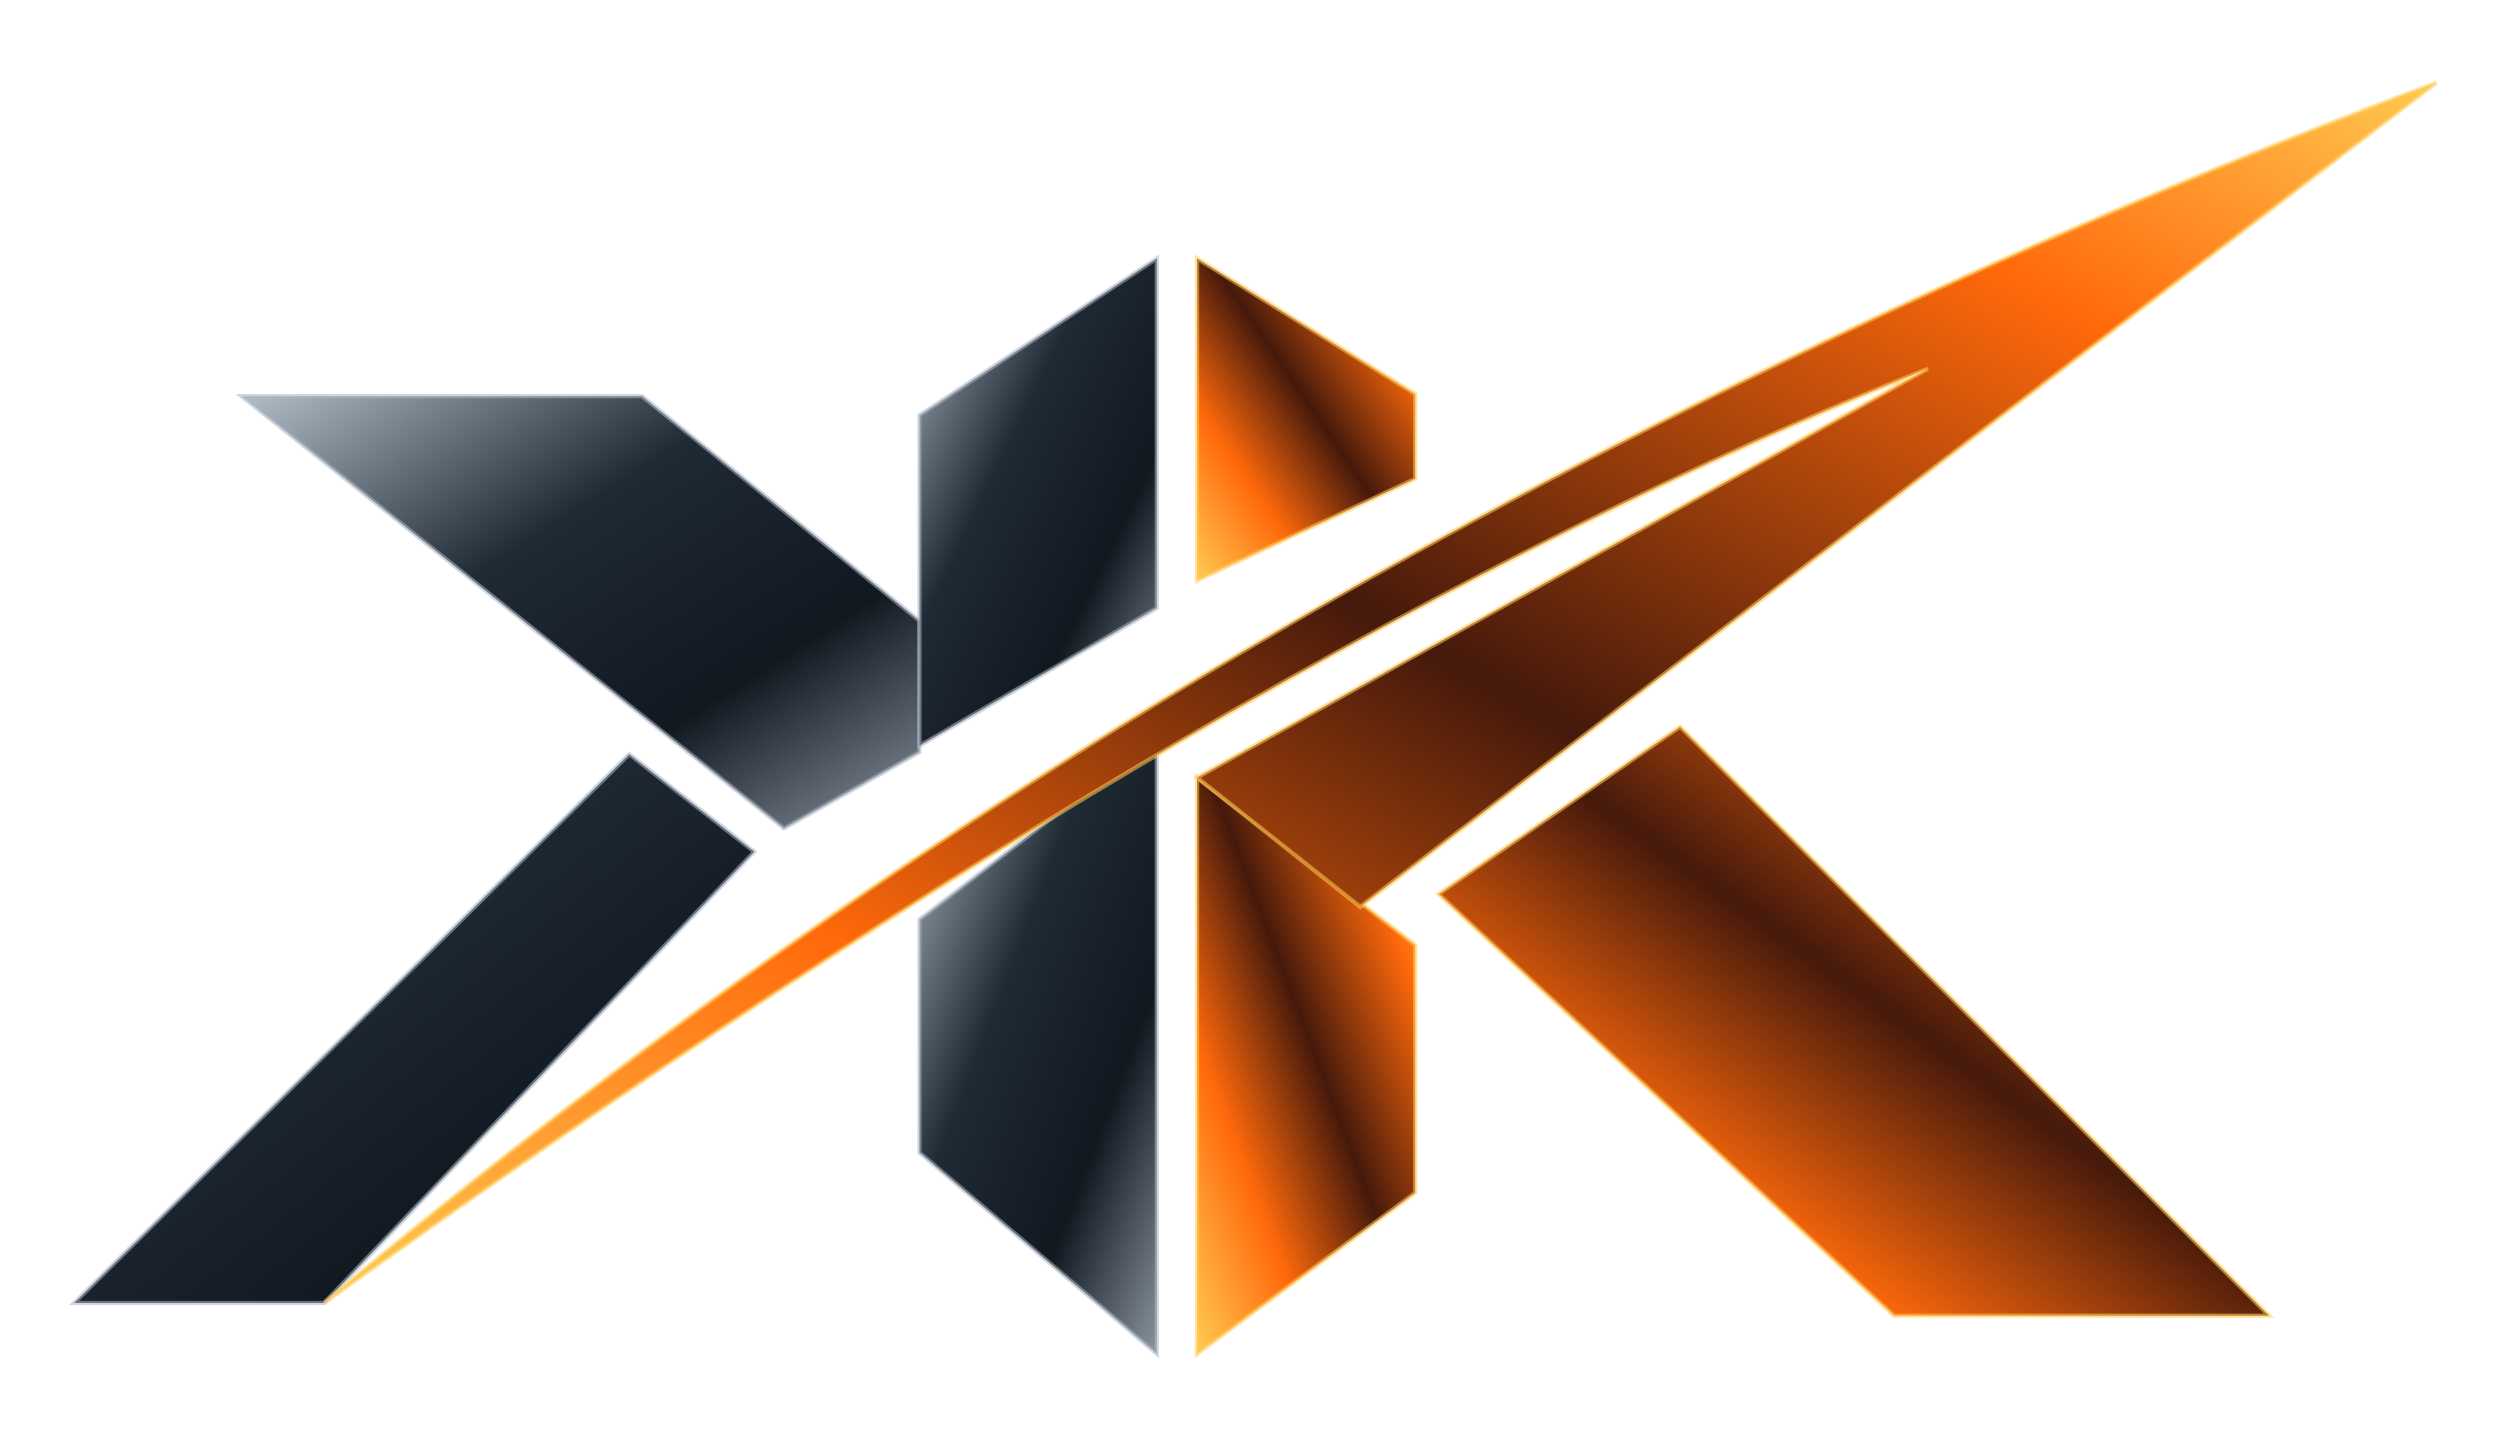
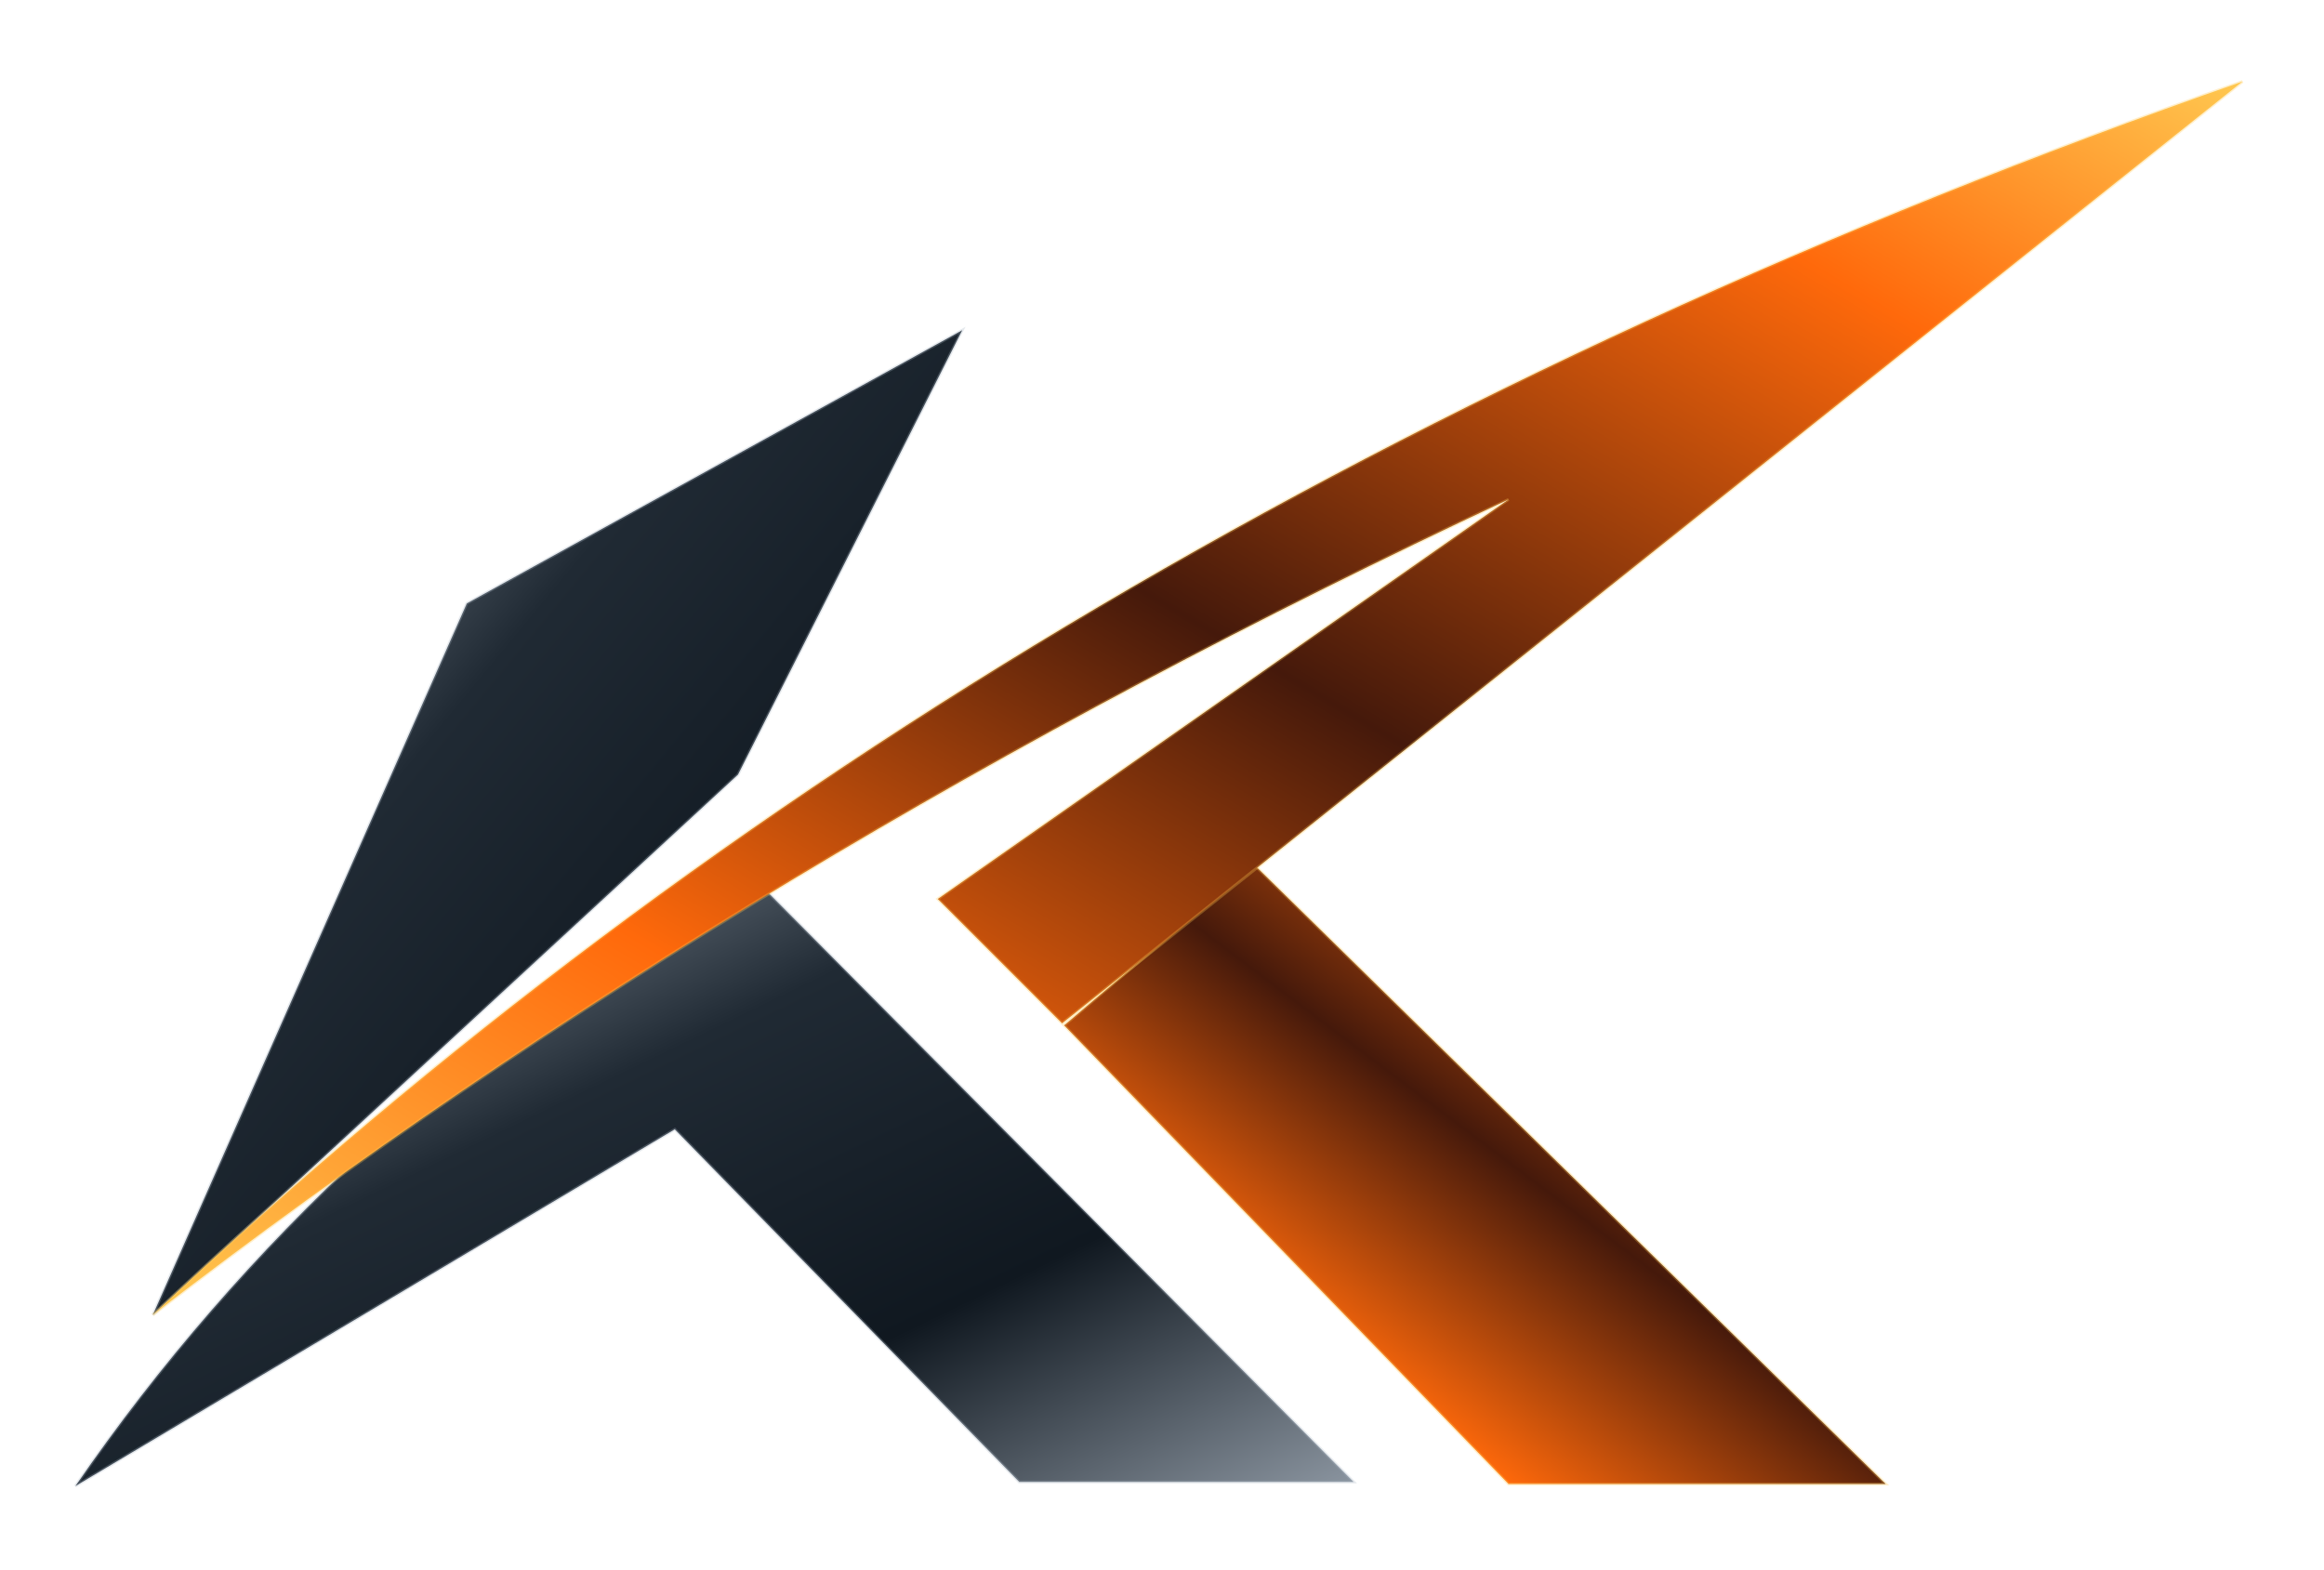
- <svg xmlns="http://www.w3.org/2000/svg" role="img" viewBox="60 235 1180 680">
+ <svg xmlns="http://www.w3.org/2000/svg" role="img" viewBox="80 185 1140 770">
  <defs>
    <linearGradient id="metal" x1="0" y1="0" x2="1" y2="1">
      <stop stop-color="#b3bdc8" />
      <stop offset=".38" stop-color="#202a34" />
      <stop offset=".7" stop-color="#101820" />
      <stop offset="1" stop-color="#8a949f" />
    </linearGradient>
    <linearGradient id="colour" x1="0" y1="1" x2="1" y2="0">
      <stop stop-color="#ffca52" />
      <stop offset=".27" stop-color="#ff690b" />
      <stop offset=".53" stop-color="#45190b" />
      <stop offset=".82" stop-color="#ff690b" />
      <stop offset="1" stop-color="#ffca52" />
    </linearGradient>
  </defs>
-   <path d="M174 422H363L494 528V590L430 626Z" fill="url(#metal)" stroke="#a9b5c3" stroke-opacity=".55" stroke-width="2" />
-   <path d="M95 850 357 591 416 637 213 850Z" fill="url(#metal)" stroke="#a9b5c3" stroke-opacity=".55" stroke-width="2" />
-   <path d="M494 431 606 357V522L494 587Z" fill="url(#metal)" stroke="#a9b5c3" stroke-opacity=".55" stroke-width="2" />
-   <path d="M494 669 606 583V874L494 779Z" fill="url(#metal)" stroke="#a9b5c3" stroke-opacity=".55" stroke-width="2" />
-   <path d="M625 357 728 421V461L625 509Z" fill="url(#colour)" stroke="#ffca52" stroke-opacity=".55" stroke-width="2" />
-   <path d="M625 602 728 681V798L625 874Z" fill="url(#colour)" stroke="#ffca52" stroke-opacity=".55" stroke-width="2" />
-   <path d="M739 657 853 578 1131 856H954Z" fill="url(#colour)" stroke="#ffca52" stroke-opacity=".55" stroke-width="2" />
-   <path d="M213 850Q650 483 1210 274L702 663 625 602 970 409Q650 536 213 850Z" fill="url(#colour)" stroke="#ffca52" stroke-opacity=".55" stroke-width="2" />
+   <path d="M155 830 309 481 552 347 442 565Z" fill="url(#metal)" stroke="#a9b5c3" stroke-opacity=".3" stroke-width="1.4" />
+   <path d="M117 914Q240 735 445 611L744 912H580L411 739Z" fill="url(#metal)" stroke="#a9b5c3" stroke-opacity=".3" stroke-width="1.4" />
+   <path d="M602 688 695 609 1005 913H820Z" fill="url(#colour)" stroke="#ffca52" stroke-opacity=".3" stroke-width="1.4" />
+   <path d="M155 830Q570 438 1180 225L601 687 540 626 820 430Q450 603 155 830Z" fill="url(#colour)" stroke="#ffca52" stroke-opacity=".3" stroke-width="1.4" />
</svg>
